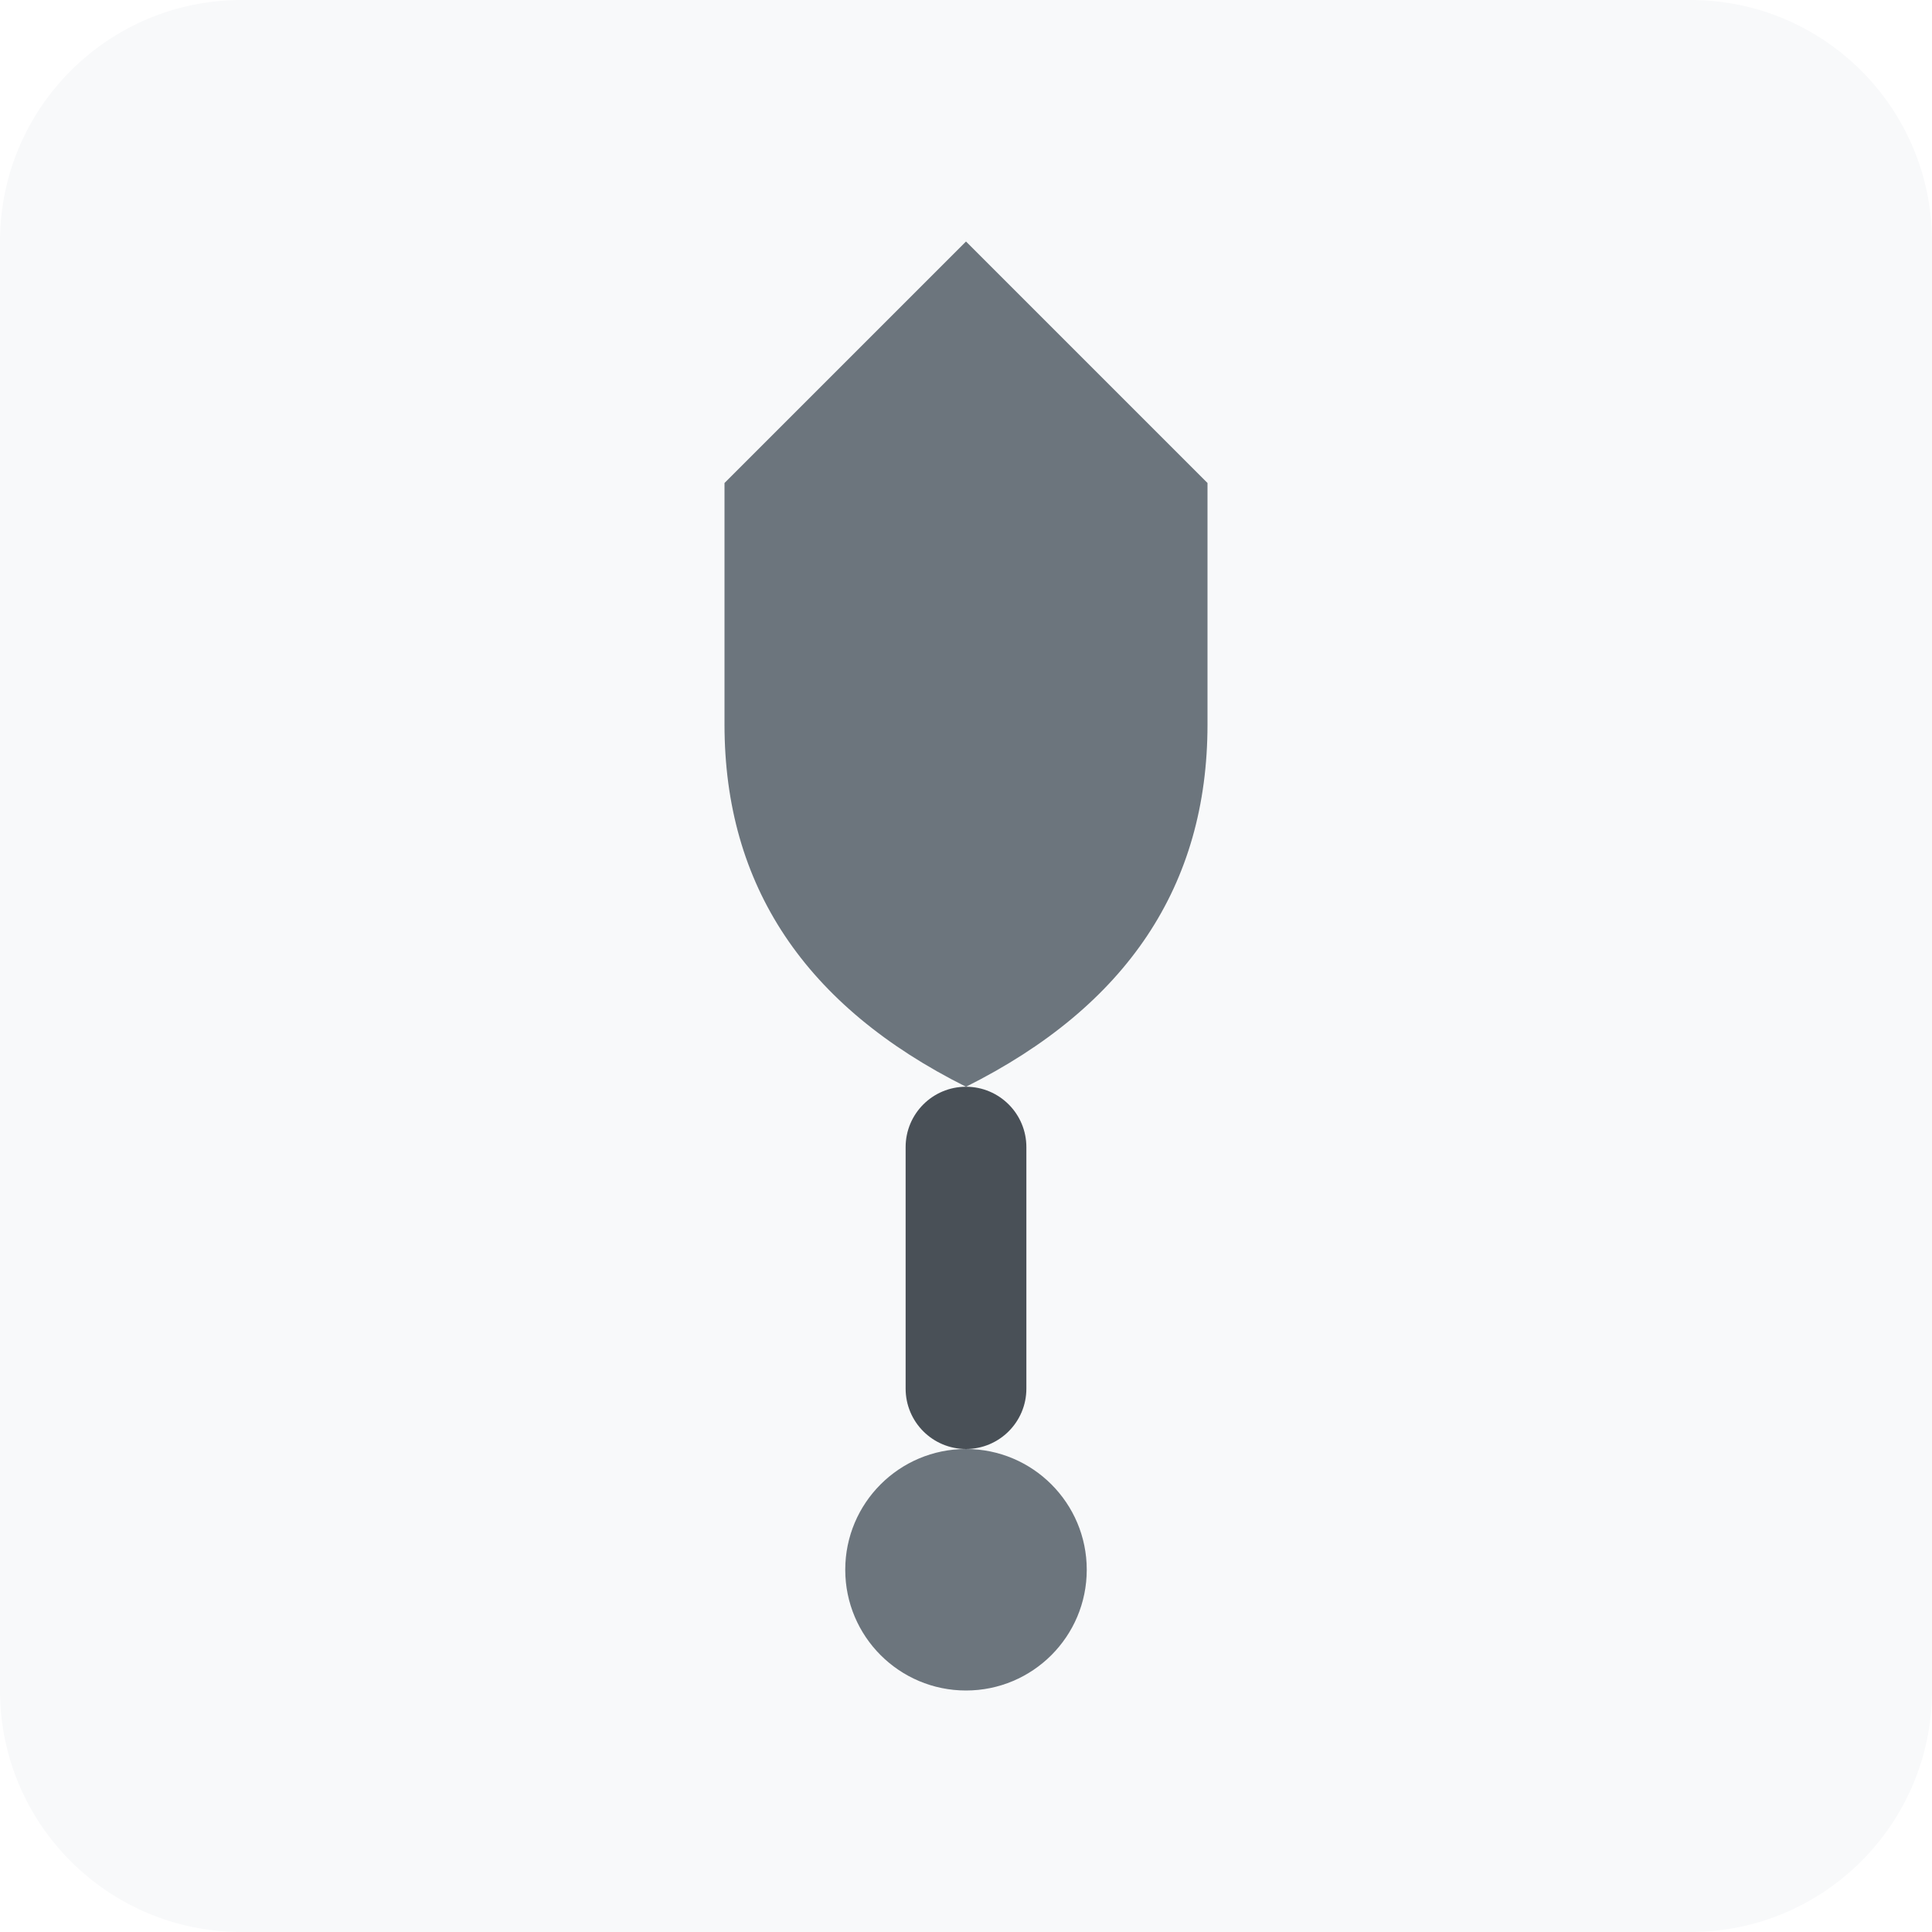
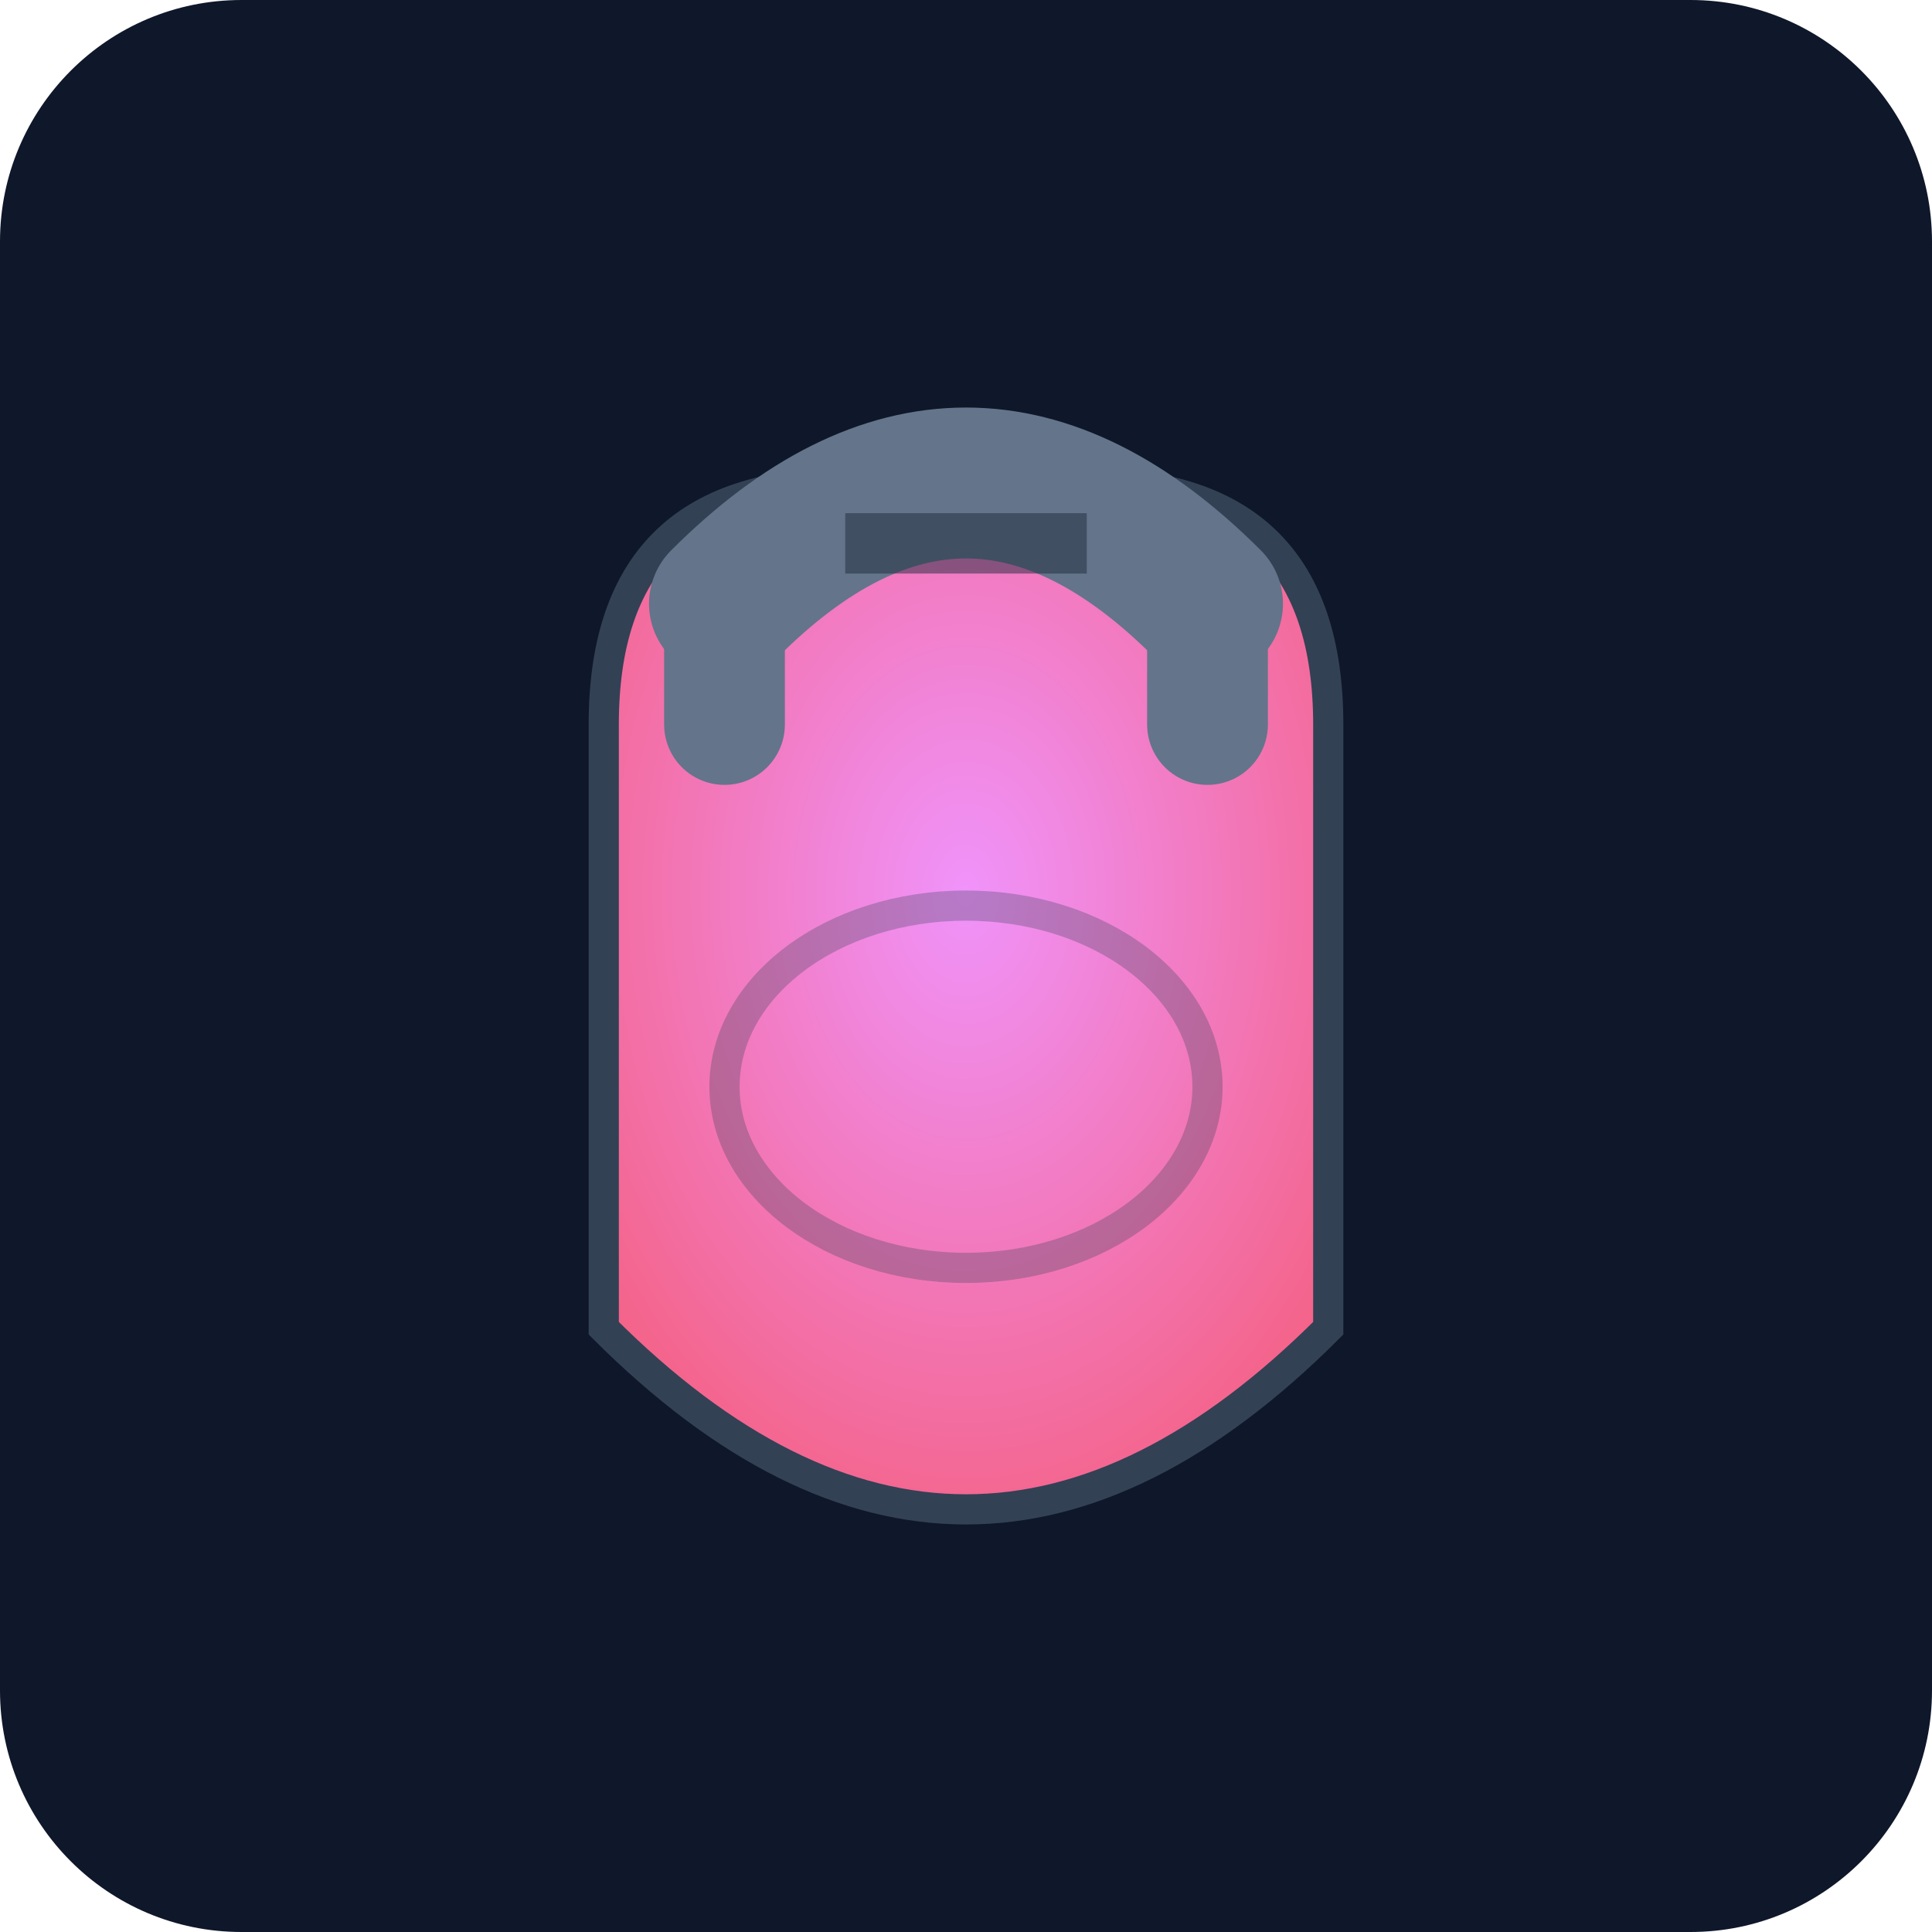
<svg xmlns="http://www.w3.org/2000/svg" width="32" height="32" viewBox="0 0 32 32" fill="none">
-   <rect width="32" height="32" rx="4" fill="#f8f9fa" />
-   <path d="M16 4 L20 8 L20 12 Q20 16 16 18 Q12 16 12 12 L12 8 Z" fill="#6c757d" />
-   <rect x="15" y="18" width="2" height="6" rx="1" fill="#495057" />
-   <circle cx="16" cy="26" r="2" fill="#6c757d" />
+   <defs>
+     <radialGradient id="kbGrad" cx="50%" cy="40%" r="80%">
+       <stop offset="0%" style="stop-color:#f093fb;stop-opacity:1" />
+       <stop offset="100%" style="stop-color:#f5576c;stop-opacity:1" />
+     </radialGradient>
+   </defs>
+   <rect width="32" height="32" rx="4" fill="#0f172a" />
+   <path d="M10 22 Q16 28 22 22 L22 12 Q22 8 18 8 L14 8 Q10 8 10 12 Z" fill="url(#kbGrad)" />
+   <path d="M10 22 Q16 28 22 22 L22 12 Q22 8 18 8 L14 8 Q10 8 10 12 Z" stroke="#334155" stroke-width="0.5" />
+   <path d="M12 10 Q16 6 20 10" stroke="#64748b" stroke-width="2.5" fill="none" stroke-linecap="round" />
+   <line x1="12" y1="10" x2="12" y2="12" stroke="#64748b" stroke-width="2" stroke-linecap="round" />
+   <line x1="20" y1="10" x2="20" y2="12" stroke="#64748b" stroke-width="2" stroke-linecap="round" />
+   <line x1="14" y1="9" x2="18" y2="9" stroke="#1e293b" stroke-width="1" opacity="0.5" />
+   <ellipse cx="16" cy="18" rx="4" ry="3" fill="none" stroke="#334155" stroke-width="0.5" opacity="0.3" />
</svg>
